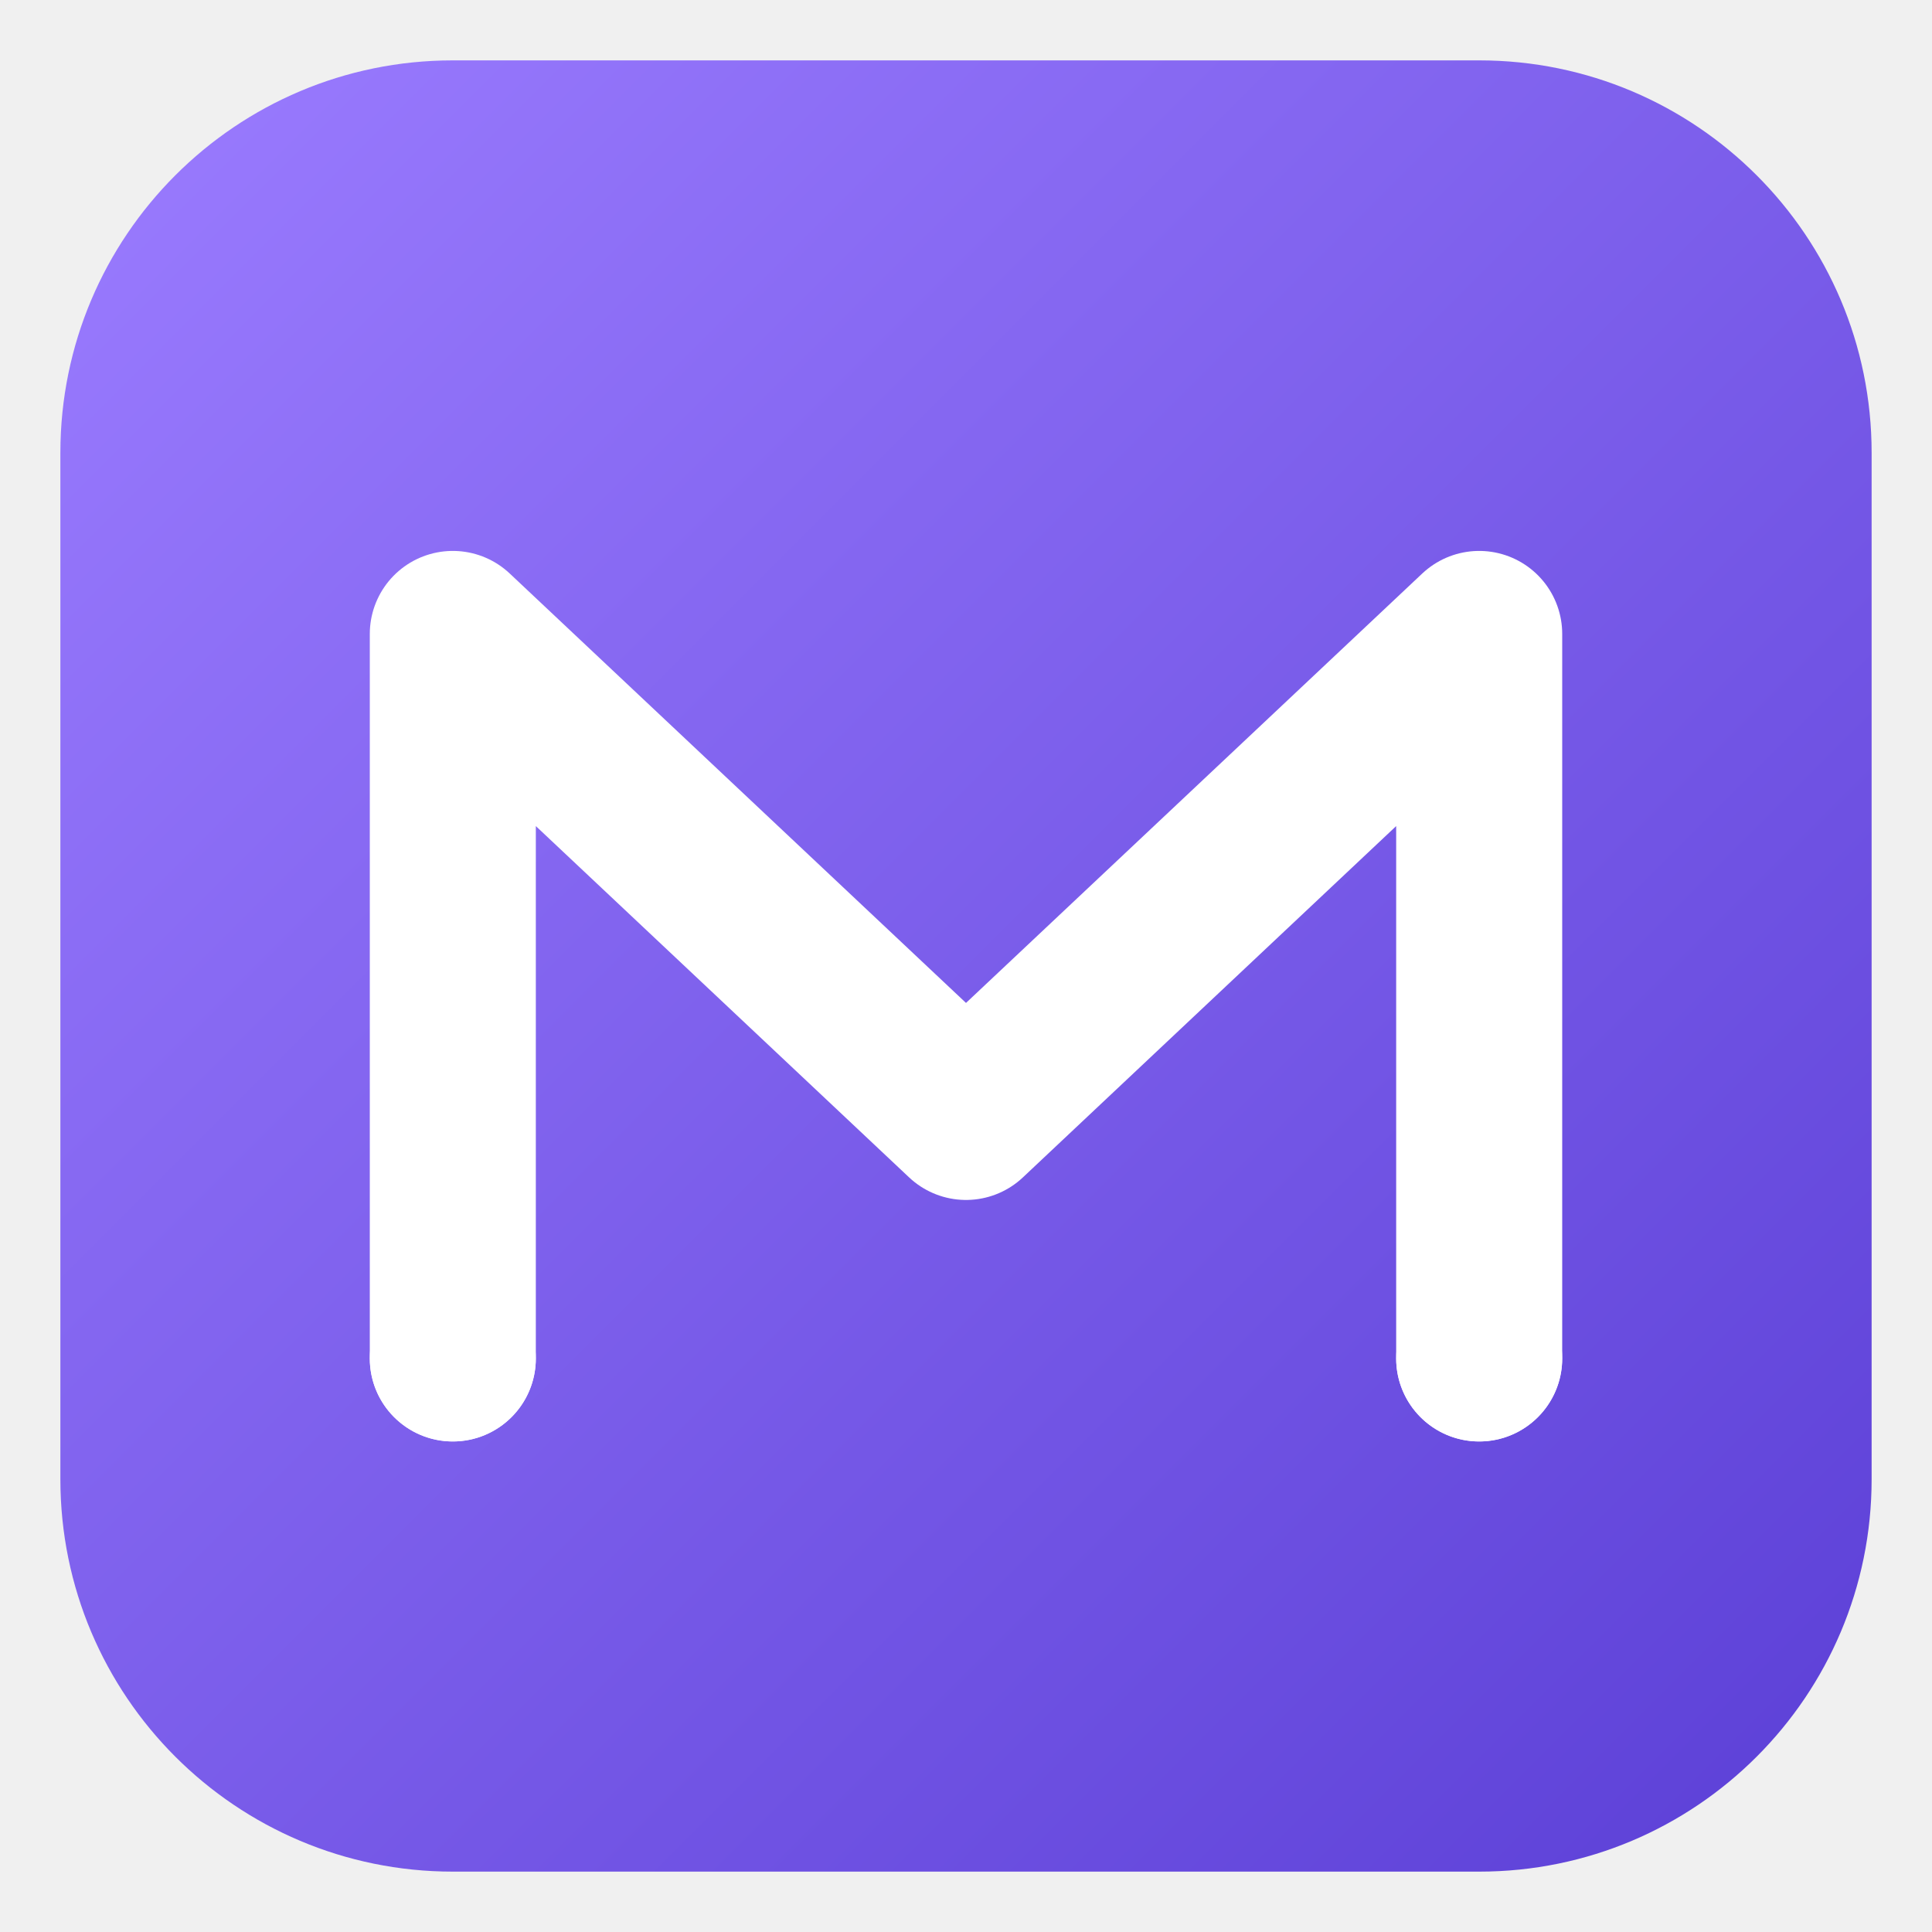
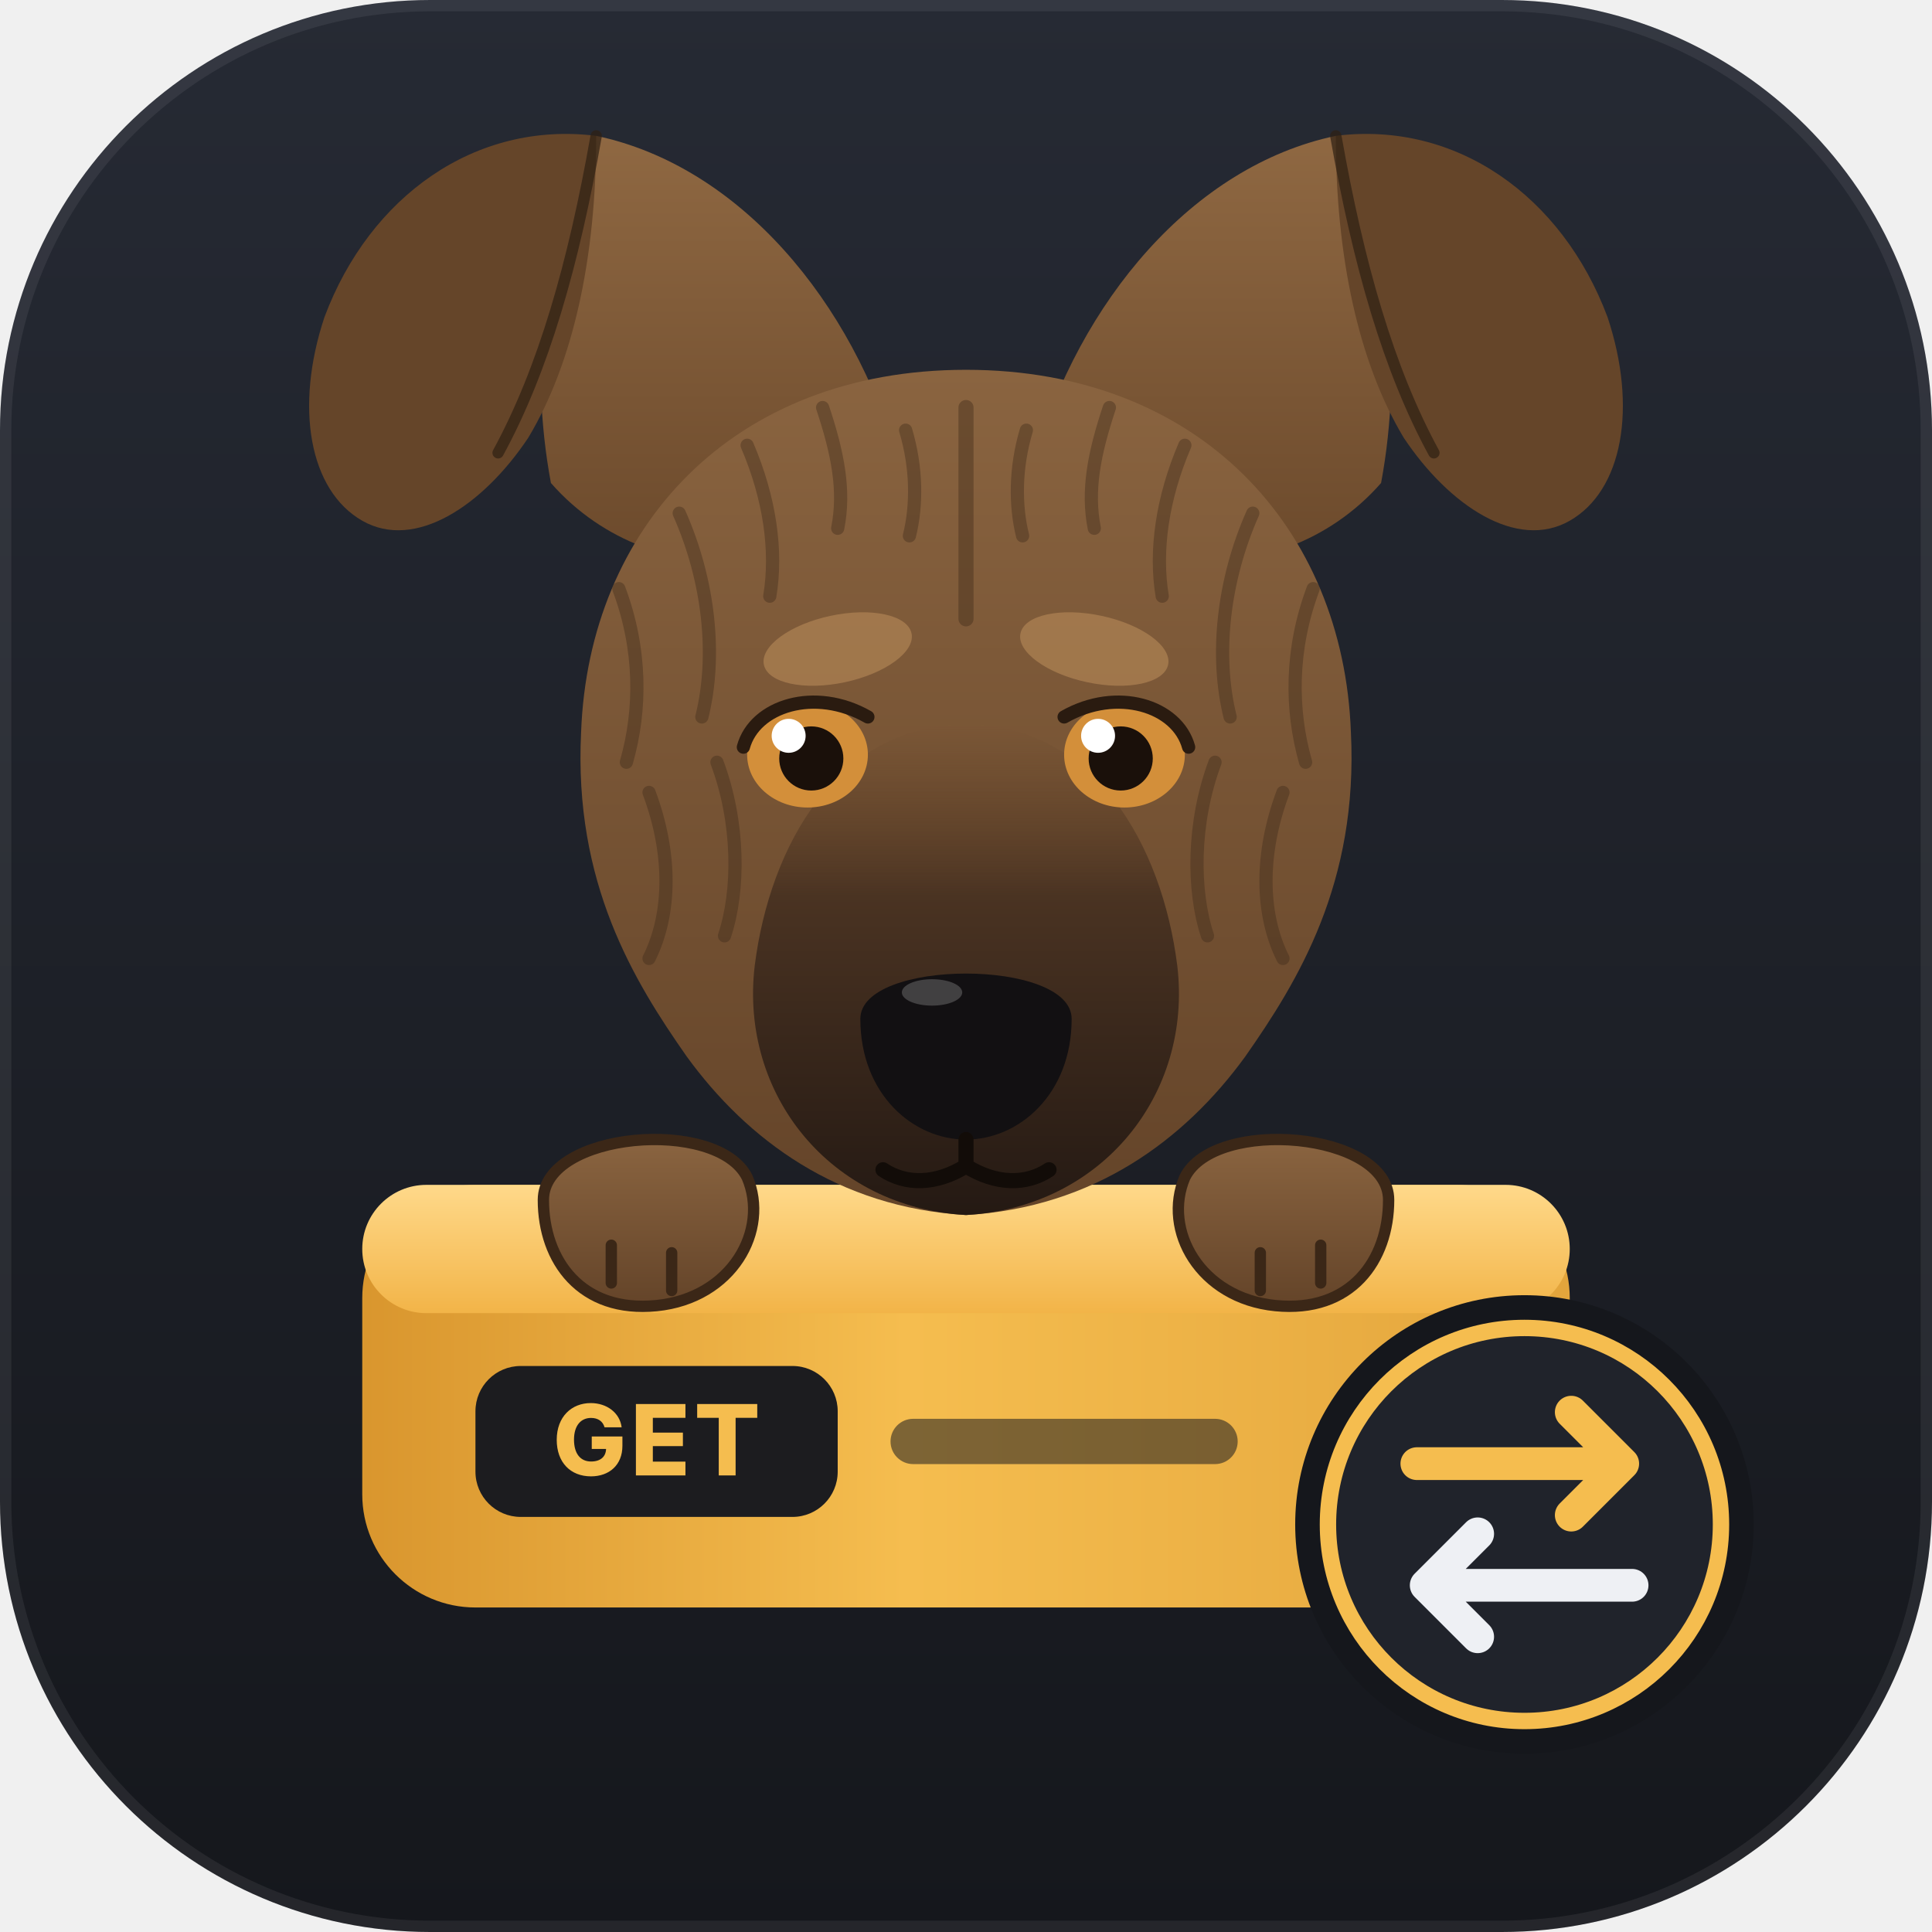
- <svg xmlns="http://www.w3.org/2000/svg" width="512" height="512" viewBox="0 0 512 512">
+ <svg xmlns="http://www.w3.org/2000/svg" viewBox="0 0 512 512" width="512" height="512">
  <defs>
-     <linearGradient id="bg" x1="0" y1="0" x2="1" y2="1">
-       <stop offset="0" stop-color="#9b7cff" />
-       <stop offset="1" stop-color="#5b3fd6" />
+     <linearGradient id="tile" x1="0" y1="0" x2="0" y2="1">
+       <stop offset="0" stop-color="#262a34" />
+       <stop offset="1" stop-color="#15171c" />
    </linearGradient>
+     <linearGradient id="bar" x1="0" y1="0" x2="1" y2="0">
+       <stop offset="0" stop-color="#d9962e" />
+       <stop offset="0.45" stop-color="#f5bd4f" />
+       <stop offset="1" stop-color="#e3a53c" />
+     </linearGradient>
+     <linearGradient id="barTop" x1="0" y1="0" x2="0" y2="1">
+       <stop offset="0" stop-color="#ffd98a" />
+       <stop offset="1" stop-color="#f2b448" />
+     </linearGradient>
+     <linearGradient id="coat" x1="0" y1="0" x2="0" y2="1">
+       <stop offset="0" stop-color="#8a6440" />
+       <stop offset="1" stop-color="#644429" />
+     </linearGradient>
+     <linearGradient id="muzzle" x1="0" y1="0" x2="0" y2="1">
+       <stop offset="0" stop-color="#644429" stop-opacity="0" />
+       <stop offset="0.35" stop-color="#4a3322" />
+       <stop offset="1" stop-color="#241913" />
+     </linearGradient>
+     <linearGradient id="ear" x1="0" y1="0" x2="0" y2="1">
+       <stop offset="0" stop-color="#8f6842" />
+       <stop offset="1" stop-color="#6c4a2c" />
+     </linearGradient>
+     <clipPath id="head">
+       <path d="M256 102 C318 102 356 144 358 198 C360 238 344 264 330 284 C314 306 290 324 256 326 C222 324 198 306 182 284 C168 264 152 238 154 198 C156 144 194 102 256 102 Z" />
+     </clipPath>
  </defs>
-   <rect x="16" y="16" width="480" height="480" rx="104" fill="url(#bg)" />
-   <path d="M120 360 V168 L256 296 L392 168 V360" fill="none" stroke="#ffffff" stroke-width="44" stroke-linecap="round" stroke-linejoin="round" />
-   <circle cx="120" cy="360" r="22" fill="#ffffff" />
-   <circle cx="392" cy="360" r="22" fill="#ffffff" />
+   <rect x="0" y="0" width="512" height="512" rx="114" fill="url(#tile)" />
+   <rect x="1.5" y="1.5" width="509" height="509" rx="112.5" fill="none" stroke="#ffffff" stroke-opacity="0.07" stroke-width="3" />
+   <g transform="translate(0 -4)">
+     <rect x="96" y="318" width="320" height="112" rx="30" fill="url(#bar)" />
+     <rect x="96" y="318" width="320" height="34" rx="17" fill="url(#barTop)" />
+     <rect x="126" y="366" width="96" height="40" rx="12" fill="#1c1c1f" />
+     <text x="174" y="395" text-anchor="middle" font-family="Inter, 'DejaVu Sans', Arial, sans-serif" font-weight="800" font-size="26" letter-spacing="1" fill="#f5bd4f">GET</text>
+     <rect x="236" y="380" width="92" height="12" rx="6" fill="#1c1c1f" fill-opacity="0.55" />
+     <path d="M238 126 C226 84 196 48 158 40 C144 64 140 100 146 132 C160 148 180 154 194 152 C212 142 228 134 238 126 Z" fill="url(#ear)" />
+     <path d="M158 40 C126 36 98 56 86 88 C78 112 82 134 96 142 C110 150 128 138 140 120 C152 100 158 72 158 40 Z" fill="#654529" />
+     <path d="M158 40 C152 74 144 102 132 124" fill="none" stroke="#2e1f13" stroke-width="3" stroke-linecap="round" opacity="0.7" />
+     <path d="M274 126 C286 84 316 48 354 40 C368 64 372 100 366 132 C352 148 332 154 318 152 C300 142 284 134 274 126 Z" fill="url(#ear)" />
+     <path d="M354 40 C386 36 414 56 426 88 C434 112 430 134 416 142 C402 150 384 138 372 120 C360 100 354 72 354 40 Z" fill="#654529" />
+     <path d="M354 40 C360 74 368 102 380 124" fill="none" stroke="#2e1f13" stroke-width="3" stroke-linecap="round" opacity="0.7" />
+     <path d="M256 102 C318 102 356 144 358 198 C360 238 344 264 330 284 C314 306 290 324 256 326 C222 324 198 306 182 284 C168 264 152 238 154 198 C156 144 194 102 256 102 Z" fill="url(#coat)" />
+     <g clip-path="url(#head)">
+       <g fill="none" stroke="#3b2717" stroke-width="3.5" stroke-linecap="round" opacity="0.38">
+         <path d="M164 160 C170 176 170 192 166 206" />
+         <path d="M172 214 C178 230 178 246 172 258" />
+         <path d="M180 140 C188 158 190 178 186 194" />
+         <path d="M190 206 C196 222 196 240 192 252" />
+         <path d="M198 122 C204 136 206 150 204 162" />
+         <path d="M218 112 C222 124 224 134 222 144" />
+         <path d="M348 160 C342 176 342 192 346 206" />
+         <path d="M340 214 C334 230 334 246 340 258" />
+         <path d="M332 140 C324 158 322 178 326 194" />
+         <path d="M322 206 C316 222 316 240 320 252" />
+         <path d="M314 122 C308 136 306 150 308 162" />
+         <path d="M294 112 C290 124 288 134 290 144" />
+         <path d="M240 118 C243 128 243 138 241 146" />
+         <path d="M272 118 C269 128 269 138 271 146" />
+       </g>
+       <path d="M256 112 L256 168" stroke="#3b2717" stroke-width="4" stroke-linecap="round" opacity="0.4" />
+       <ellipse cx="222" cy="176" rx="20" ry="9" fill="#b88a58" opacity="0.6" transform="rotate(-12 222 176)" />
+       <ellipse cx="290" cy="176" rx="20" ry="9" fill="#b88a58" opacity="0.6" transform="rotate(12 290 176)" />
+       <path d="M256 196 C290 196 308 228 312 260 C316 294 292 324 256 326 C220 324 196 294 200 260 C204 228 222 196 256 196 Z" fill="url(#muzzle)" />
+     </g>
+     <ellipse cx="214" cy="204" rx="16" ry="14" fill="#d38f3a" />
+     <ellipse cx="298" cy="204" rx="16" ry="14" fill="#d38f3a" />
+     <circle cx="215" cy="205" r="8.5" fill="#1a100a" />
+     <circle cx="297" cy="205" r="8.5" fill="#1a100a" />
+     <circle cx="209" cy="199" r="4.5" fill="#ffffff" />
+     <circle cx="291" cy="199" r="4.5" fill="#ffffff" />
+     <path d="M197 202 C200 191 216 186 230 194" fill="none" stroke="#2a1b10" stroke-width="3.5" stroke-linecap="round" />
+     <path d="M315 202 C312 191 296 186 282 194" fill="none" stroke="#2a1b10" stroke-width="3.5" stroke-linecap="round" />
+     <path d="M228 274 C228 258 284 258 284 274 C284 294 270 306 256 306 C242 306 228 294 228 274 Z" fill="#121012" />
+     <ellipse cx="247" cy="267" rx="8" ry="3.5" fill="#ffffff" fill-opacity="0.2" />
+     <path d="M256 306 v7 M256 313 c-8 5 -16 5 -22 1 M256 313 c8 5 16 5 22 1" fill="none" stroke="#120c08" stroke-width="4" stroke-linecap="round" />
+     <g fill="url(#coat)" stroke="#3b2717" stroke-width="3">
+       <path d="M144 322 C144 304 190 300 198 316 C204 330 194 348 174 350 C154 352 144 338 144 322 Z" />
+       <path d="M368 322 C368 304 322 300 314 316 C308 330 318 348 338 350 C358 352 368 338 368 322 Z" />
+     </g>
+     <g stroke="#3b2717" stroke-width="3" stroke-linecap="round">
+       <path d="M162 334 v10 M178 336 v10" />
+       <path d="M350 334 v10 M334 336 v10" />
+     </g>
+   </g>
+   <g transform="translate(404 404) scale(0.62) translate(-378 -378)">
+     <circle cx="378" cy="378" r="98" fill="#15171c" />
+     <circle cx="378" cy="378" r="84" fill="#20232b" stroke="#f5bd4f" stroke-width="7" />
+     <g fill="none" stroke-width="14" stroke-linecap="round" stroke-linejoin="round">
+       <path d="M332 352 h86 M398 330 l22 22 l-22 22" stroke="#f5bd4f" />
+       <path d="M424 404 h-86 M358 382 l-22 22 l22 22" stroke="#eef0f4" />
+     </g>
+   </g>
</svg>
